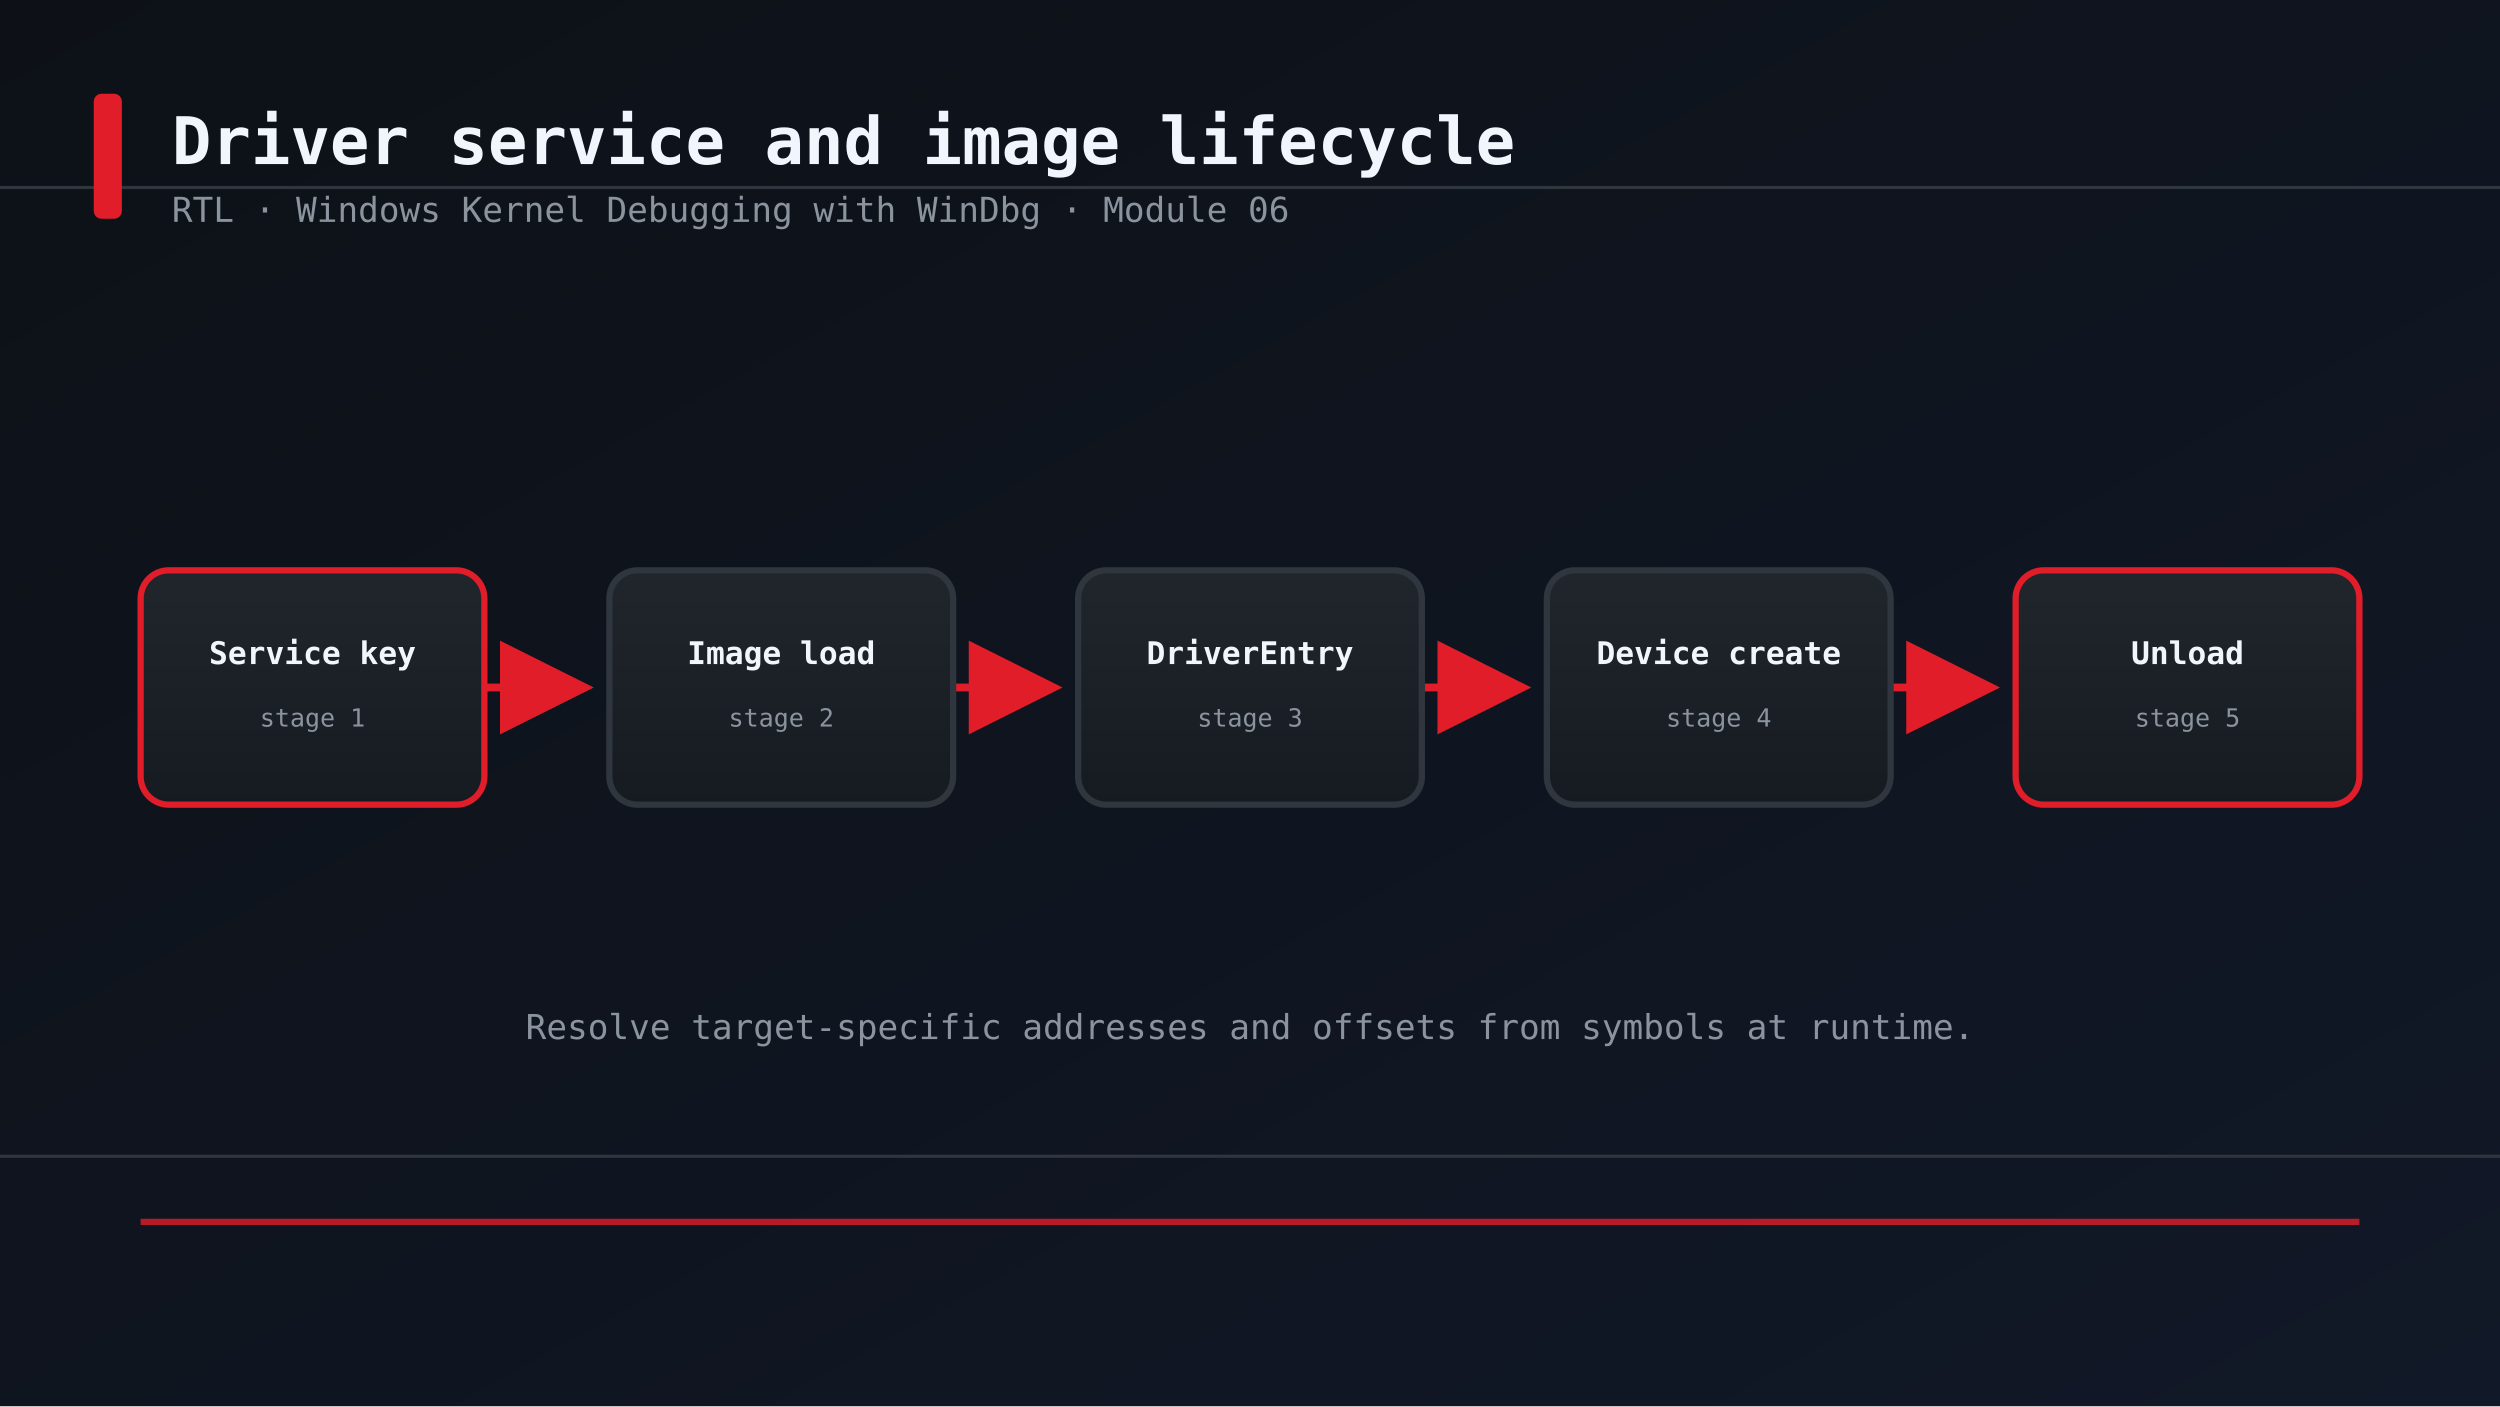
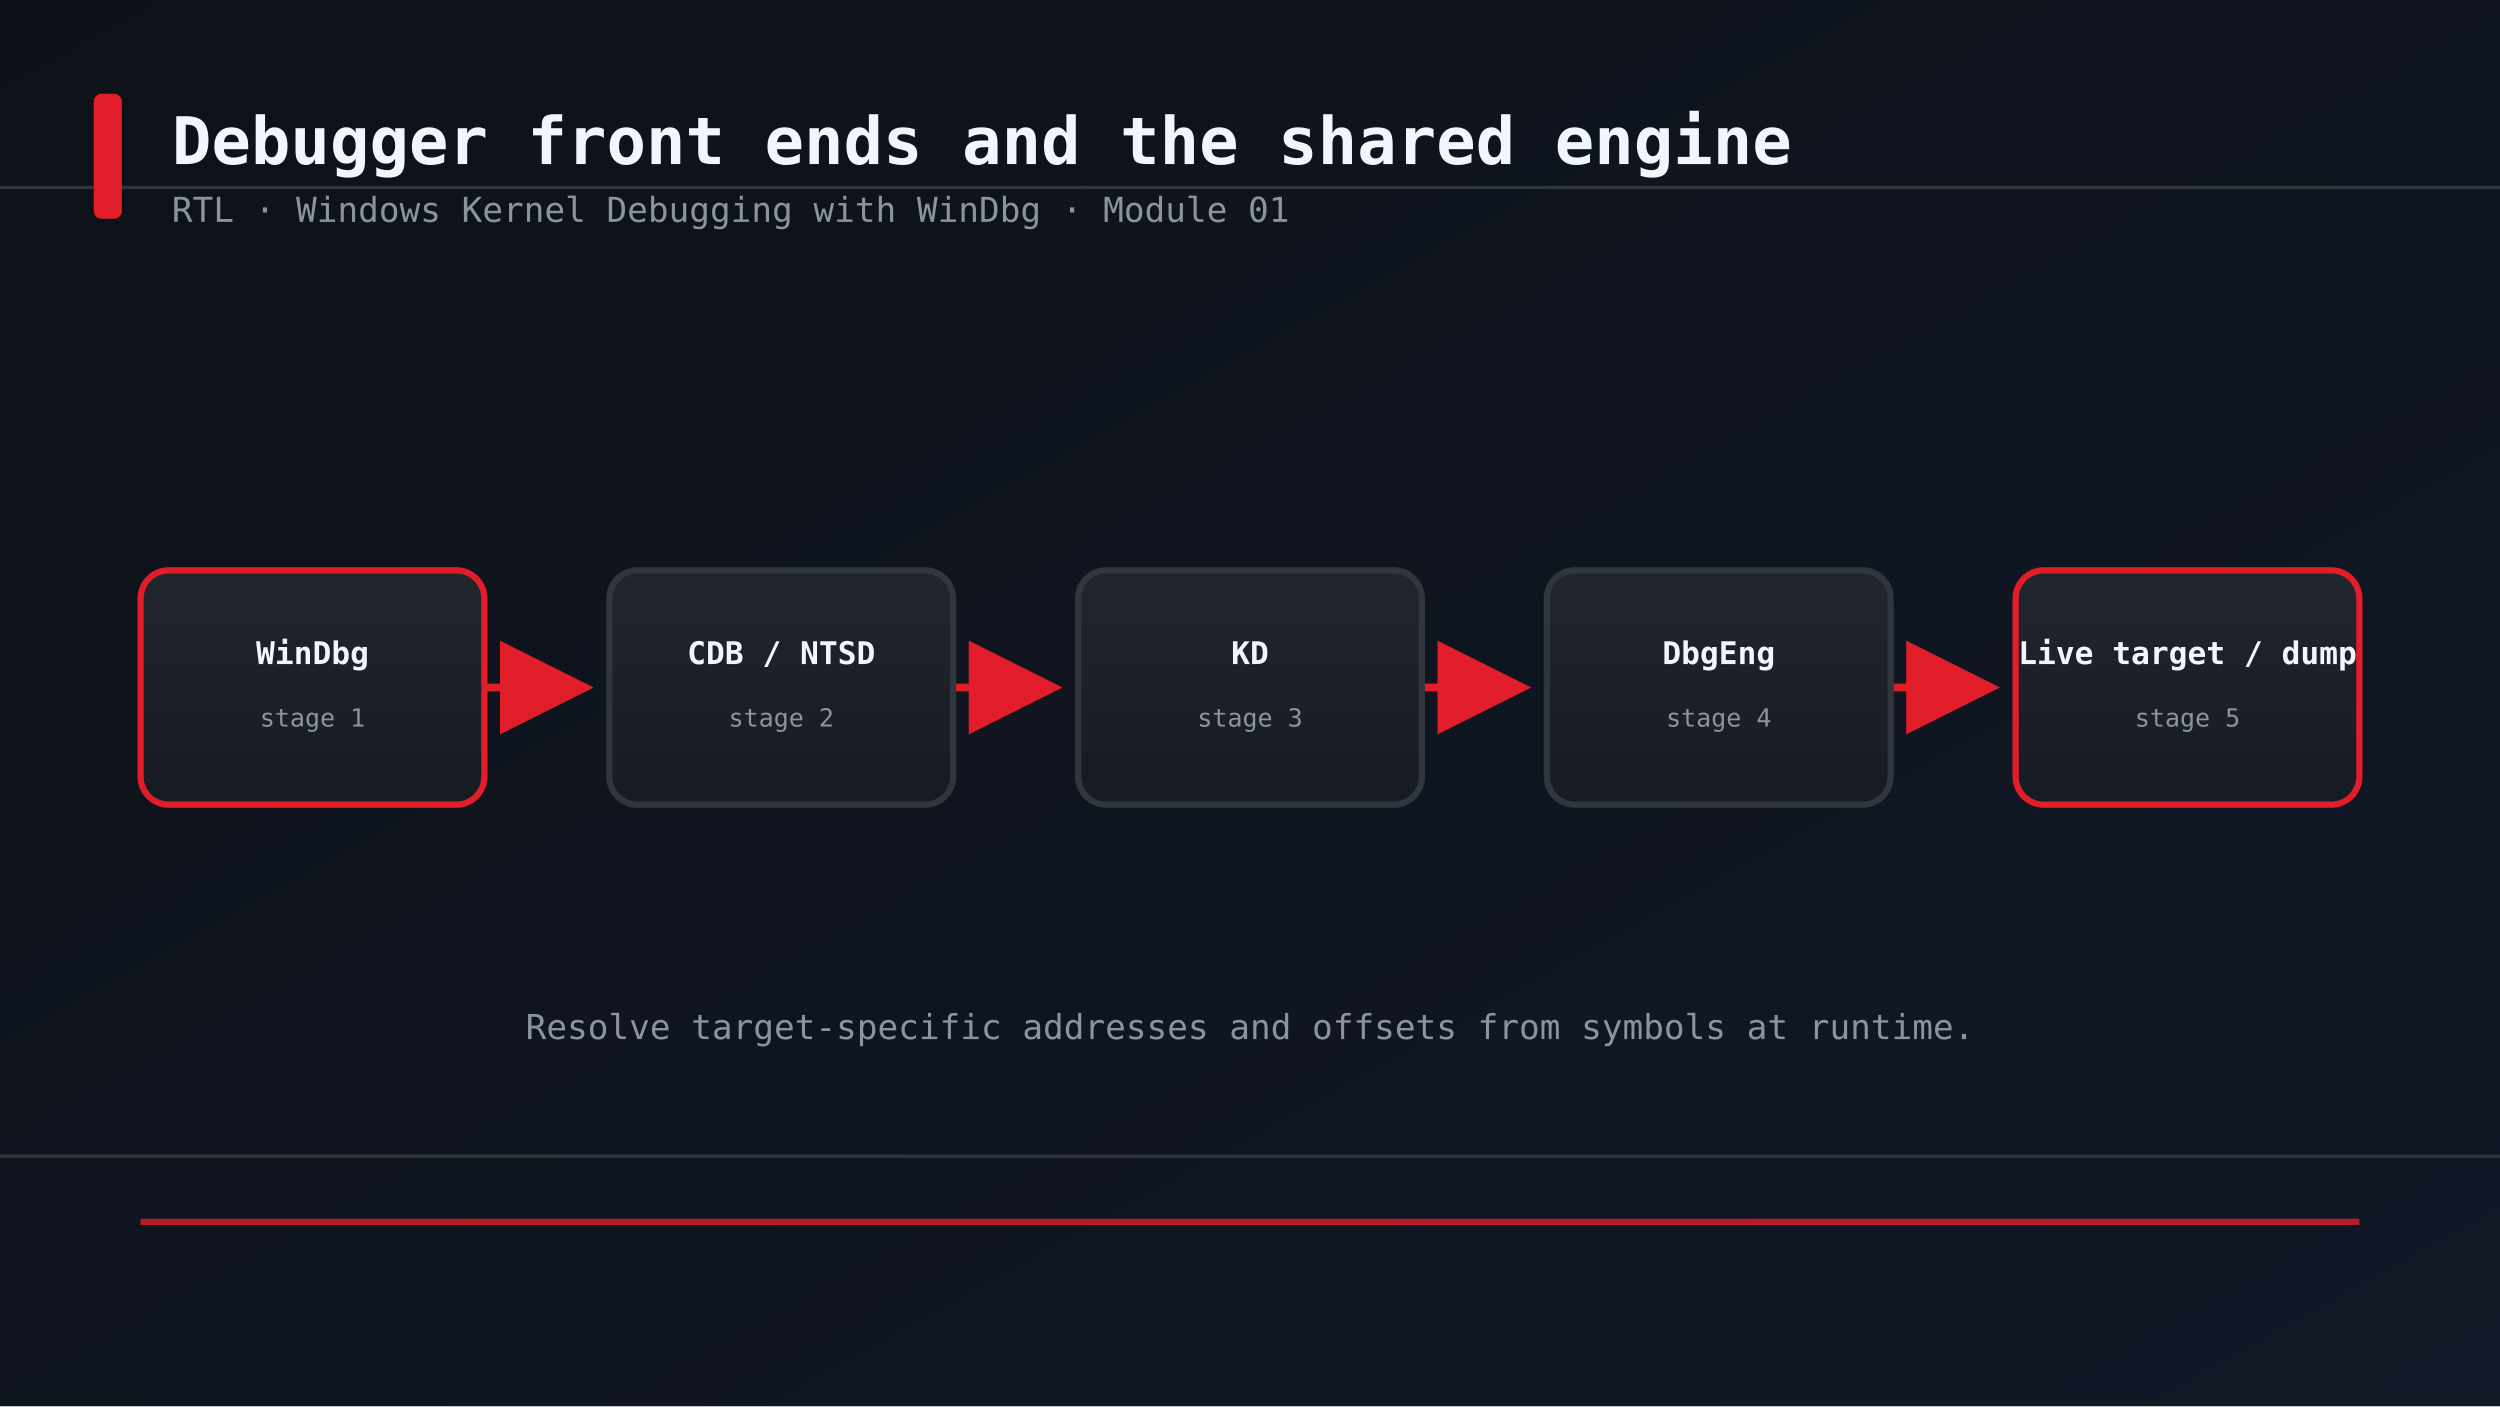
<svg xmlns="http://www.w3.org/2000/svg" viewBox="0 0 1600 900" width="100%" role="img" aria-labelledby="title desc">
  <defs>
    <linearGradient id="bg" x1="0" y1="0" x2="1" y2="1">
      <stop offset="0" stop-color="#0d1117" />
      <stop offset="1" stop-color="#111827" />
    </linearGradient>
    <linearGradient id="panel" x1="0" y1="0" x2="0" y2="1">
      <stop offset="0" stop-color="#21262d" />
      <stop offset="1" stop-color="#161b22" />
    </linearGradient>
    <marker id="arrow" markerWidth="12" markerHeight="12" refX="10" refY="6" orient="auto">
      <path d="M0,0 L12,6 L0,12 z" fill="#e11d2a" />
    </marker>
    <style>
      .title { fill:#f0f6fc; font:700 42px ui-monospace,SFMono-Regular,Consolas,monospace; }
      .subtitle { fill:#8b949e; font:22px ui-monospace,SFMono-Regular,Consolas,monospace; }
      .label { fill:#f0f6fc; font:700 20px ui-monospace,SFMono-Regular,Consolas,monospace; }
      .small { fill:#8b949e; font:16px ui-monospace,SFMono-Regular,Consolas,monospace; }
      .arrow { stroke:#e11d2a; stroke-width:5; marker-end:url(#arrow); }
    </style>
  </defs>
  <rect width="1600" height="900" fill="url(#bg)" />
  <path d="M0 120 H1600 M0 740 H1600" stroke="#30363d" stroke-width="2" />
  <rect x="60" y="60" width="18" height="80" rx="5" fill="#e11d2a" />
-   <text x="110" y="105" class="title">Driver service and image lifecycle</text>
-   <text x="110" y="142" class="subtitle">RTL · Windows Kernel Debugging with WinDbg · Module 06</text>
+   <text x="110" y="105" class="title">Debugger front ends and the shared engine</text>
+   <text x="110" y="142" class="subtitle">RTL · Windows Kernel Debugging with WinDbg · Module 01</text>
  <line x1="310" y1="440" x2="370" y2="440" class="arrow" />
  <line x1="610" y1="440" x2="670" y2="440" class="arrow" />
  <line x1="910" y1="440" x2="970" y2="440" class="arrow" />
  <line x1="1210" y1="440" x2="1270" y2="440" class="arrow" />
  <g>
    <rect x="90" y="365" width="220" height="150" rx="18" fill="url(#panel)" stroke="#e11d2a" stroke-width="4" />
-     <text x="200" y="425" text-anchor="middle" class="label">Service key</text>
+     <text x="200" y="425" text-anchor="middle" class="label">WinDbg</text>
    <text x="200" y="465" text-anchor="middle" class="small">stage 1</text>
  </g>
  <g>
    <rect x="390" y="365" width="220" height="150" rx="18" fill="url(#panel)" stroke="#30363d" stroke-width="4" />
-     <text x="500" y="425" text-anchor="middle" class="label">Image load</text>
+     <text x="500" y="425" text-anchor="middle" class="label">CDB / NTSD</text>
    <text x="500" y="465" text-anchor="middle" class="small">stage 2</text>
  </g>
  <g>
    <rect x="690" y="365" width="220" height="150" rx="18" fill="url(#panel)" stroke="#30363d" stroke-width="4" />
-     <text x="800" y="425" text-anchor="middle" class="label">DriverEntry</text>
+     <text x="800" y="425" text-anchor="middle" class="label">KD</text>
    <text x="800" y="465" text-anchor="middle" class="small">stage 3</text>
  </g>
  <g>
    <rect x="990" y="365" width="220" height="150" rx="18" fill="url(#panel)" stroke="#30363d" stroke-width="4" />
-     <text x="1100" y="425" text-anchor="middle" class="label">Device create</text>
+     <text x="1100" y="425" text-anchor="middle" class="label">DbgEng</text>
    <text x="1100" y="465" text-anchor="middle" class="small">stage 4</text>
  </g>
  <g>
    <rect x="1290" y="365" width="220" height="150" rx="18" fill="url(#panel)" stroke="#e11d2a" stroke-width="4" />
-     <text x="1400" y="425" text-anchor="middle" class="label">Unload</text>
+     <text x="1400" y="425" text-anchor="middle" class="label">Live target / dump</text>
    <text x="1400" y="465" text-anchor="middle" class="small">stage 5</text>
  </g>
  <text x="800" y="665" text-anchor="middle" class="subtitle">Resolve target-specific addresses and offsets from symbols at runtime.</text>
  <rect x="90" y="780" width="1420" height="4" fill="#e11d2a" opacity=".8" />
</svg>
